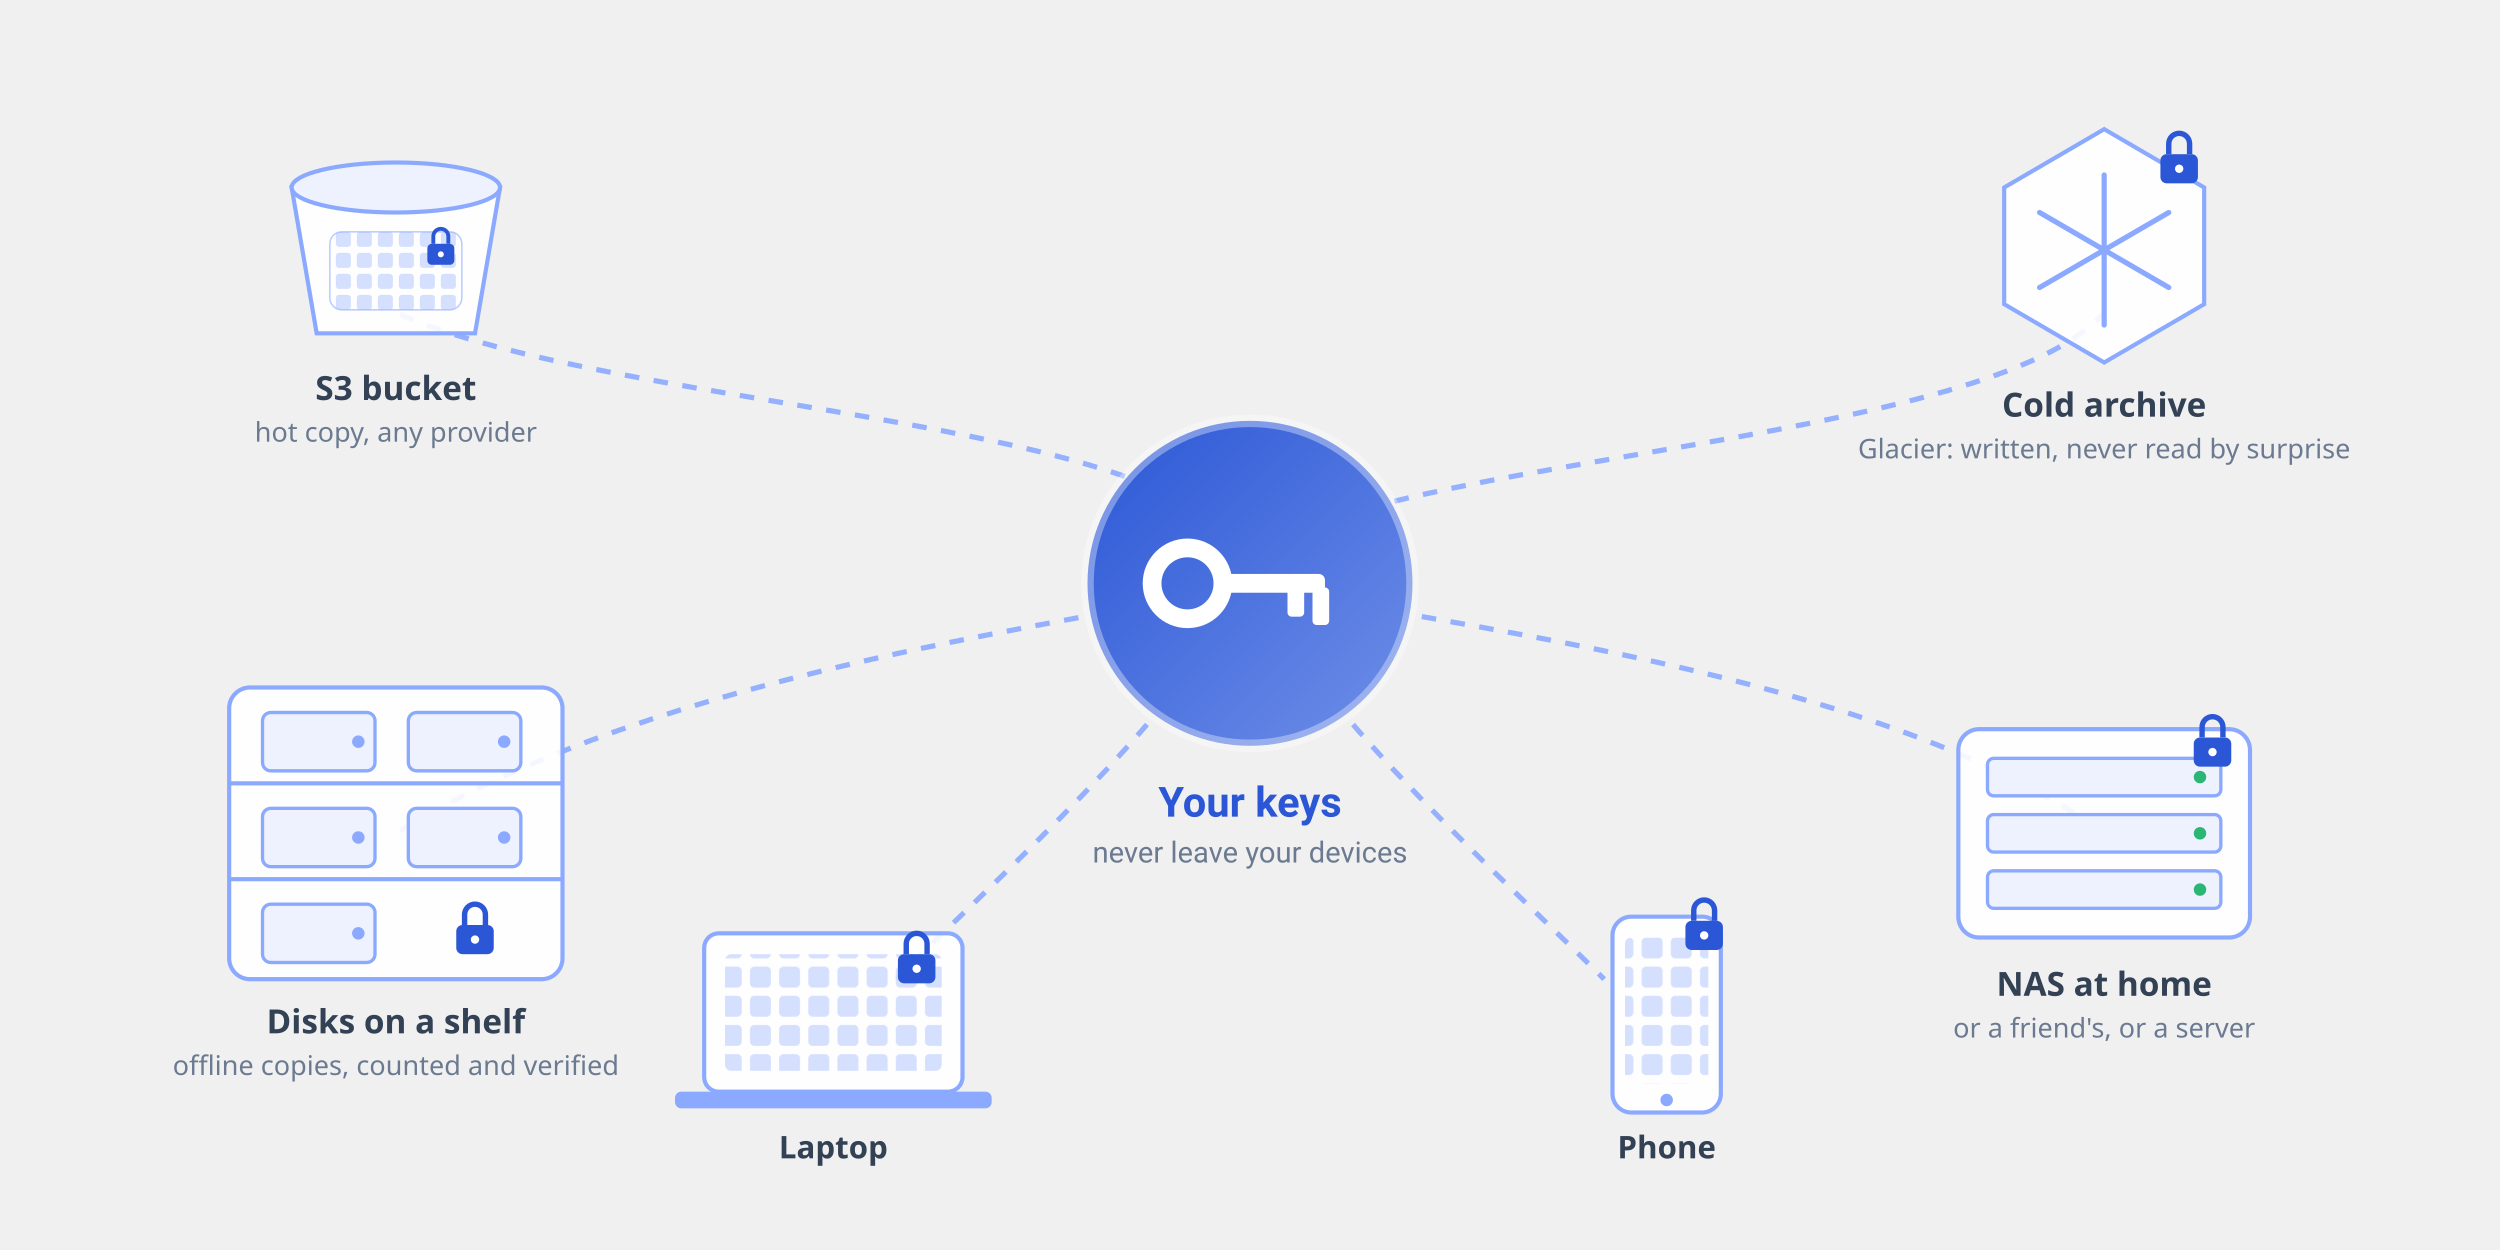
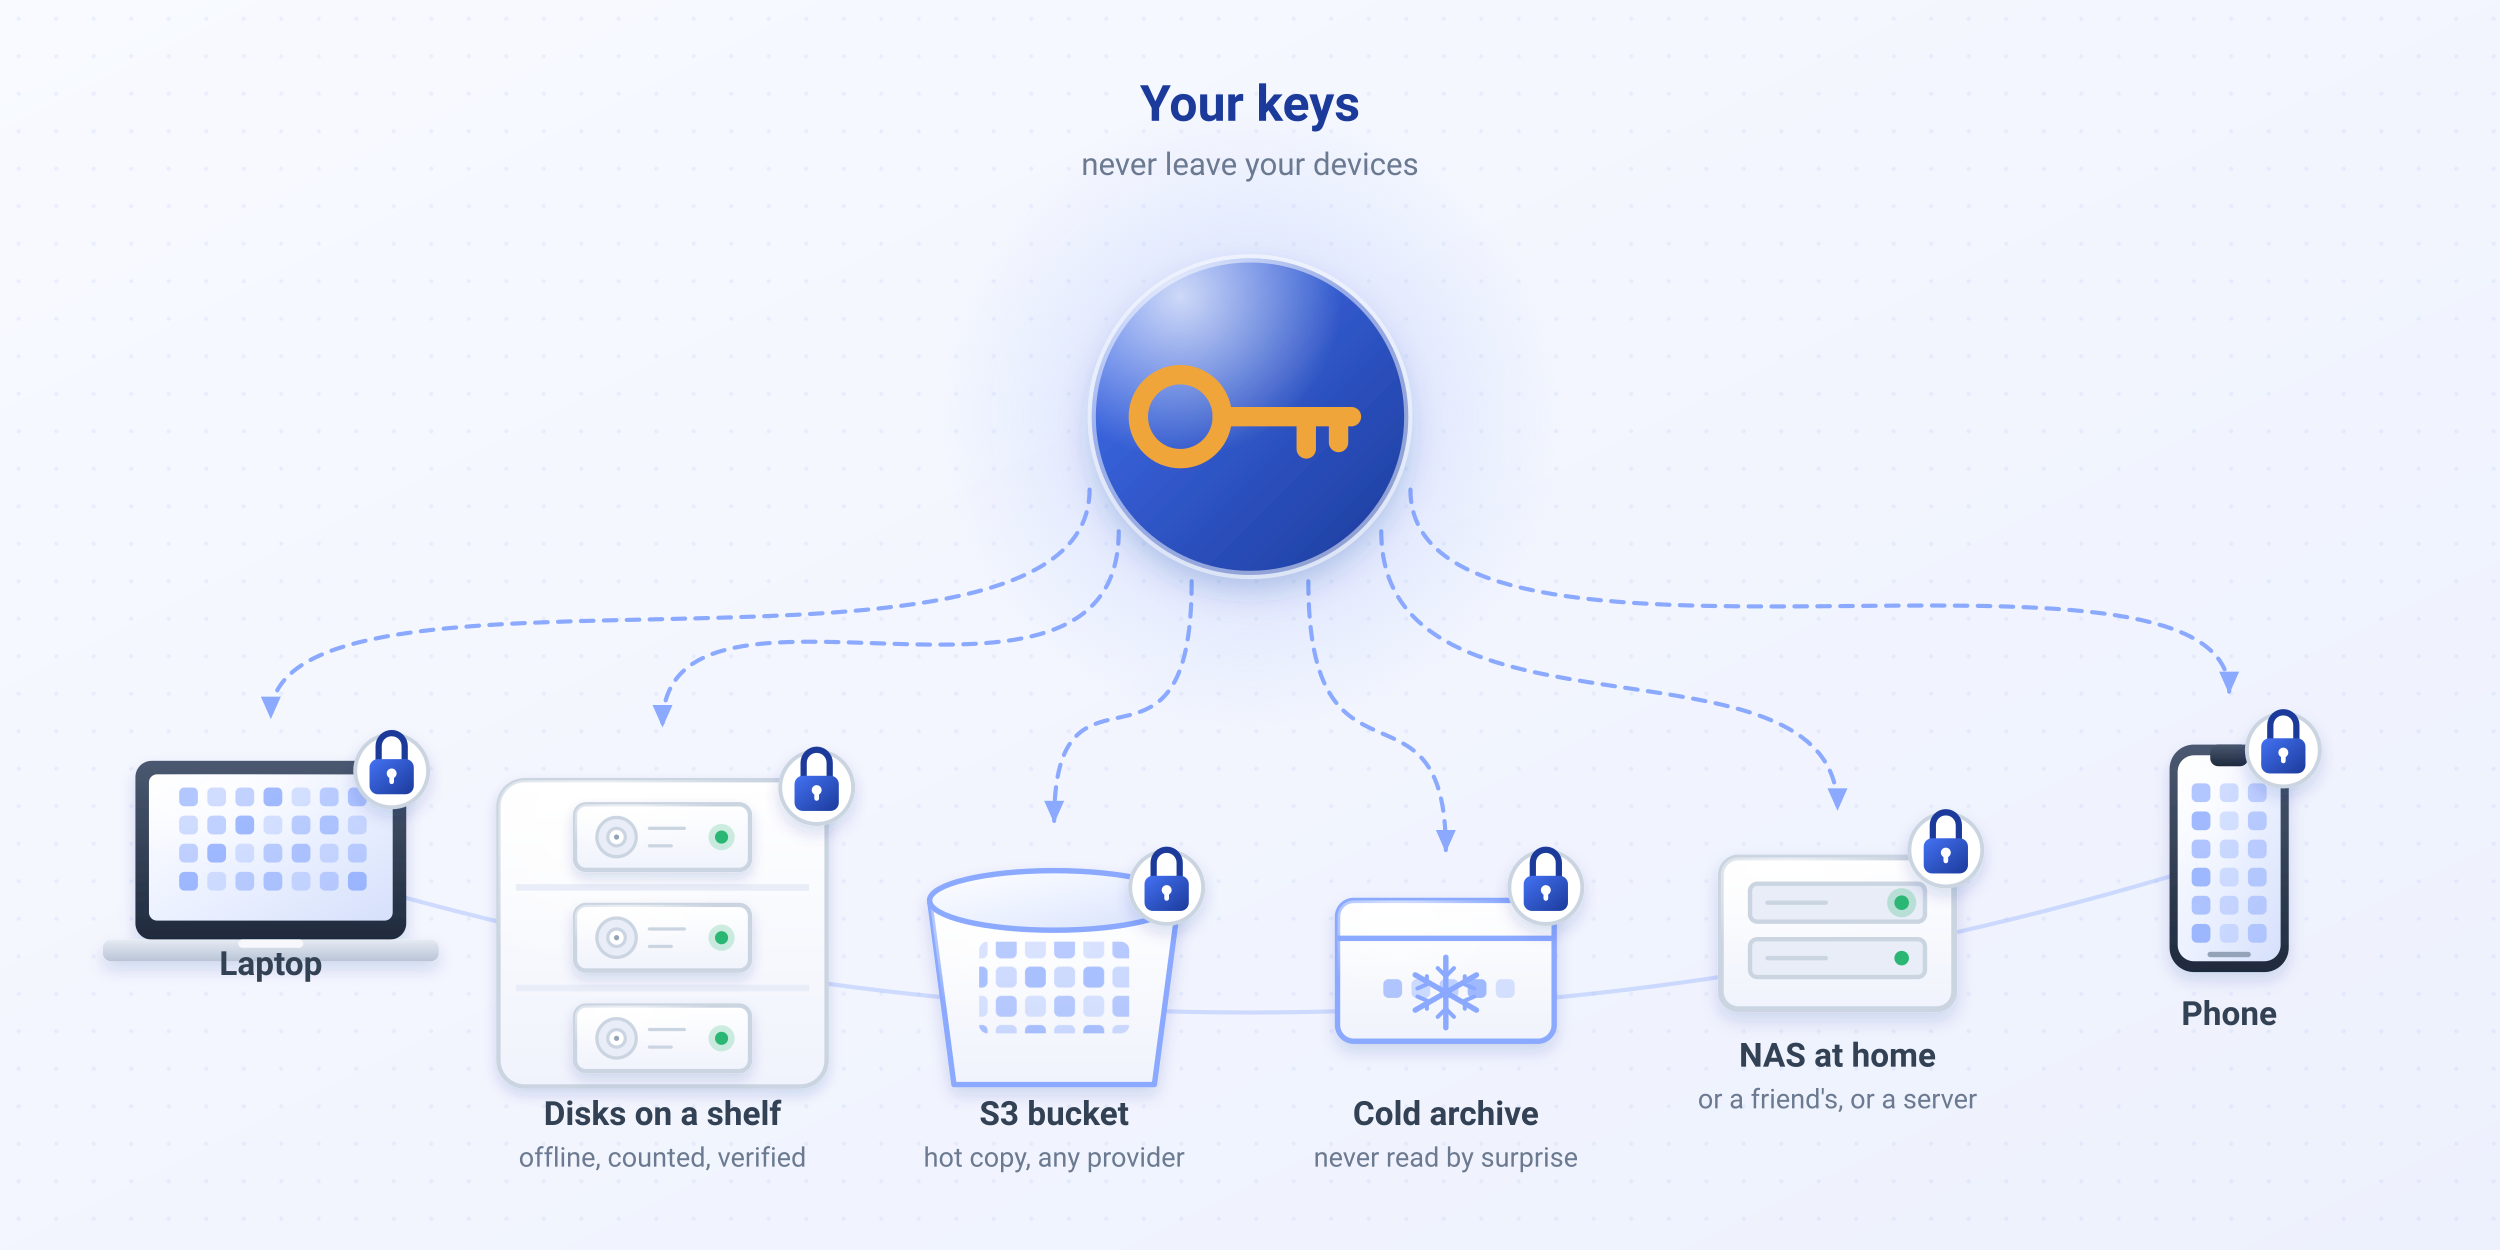
<svg xmlns="http://www.w3.org/2000/svg" viewBox="0 0 1200 600" width="1200" height="600" role="img" aria-labelledby="t d">
  <defs>
-     <linearGradient id="g" x1="0" y1="0" x2="1" y2="1">
-       <stop offset="0" stop-color="#2b57d6" />
-       <stop offset="1" stop-color="#6f8fe8" />
-     </linearGradient>
-     <pattern id="blocks" width="14" height="14" patternUnits="userSpaceOnUse">
-       <rect x="2" y="2" width="10" height="10" rx="2" fill="#8aa9ff" fill-opacity="0.35" />
+     <radialGradient id="glow" cx=".5" cy=".5" r=".5">
+       <stop offset="0" stop-color="#8aa9ff" stop-opacity=".55" />
+       <stop offset=".55" stop-color="#8aa9ff" stop-opacity=".16" />
+       <stop offset="1" stop-color="#8aa9ff" stop-opacity="0" />
+     </radialGradient>
+     <filter id="shx" x="-30%" y="-30%" width="160%" height="180%">
+       <feDropShadow dx="0" dy="8" stdDeviation="8" flood-color="#1b3a9a" flood-opacity=".22" />
+     </filter>
+     <linearGradient id="bg" x1="0" y1="0" x2="1" y2="1">
+       <stop offset="0" stop-color="#f8faff" />
+       <stop offset="1" stop-color="#edf1fd" />
+     </linearGradient>
+     <pattern id="dots" width="18" height="18" patternUnits="userSpaceOnUse">
+       <circle cx="9" cy="9" r="1" fill="#2b57d6" fill-opacity=".07" />
+     </pattern>
+     <linearGradient id="pg" x1="0" y1="0" x2="1" y2="1">
+       <stop offset="0" stop-color="#4472f4" />
+       <stop offset="1" stop-color="#1b3a9a" />
+     </linearGradient>
+     <linearGradient id="wg" x1="0" y1="0" x2="0" y2="1">
+       <stop offset="0" stop-color="#ffffff" />
+       <stop offset="1" stop-color="#f0f3fc" />
+     </linearGradient>
+     <linearGradient id="sg" x1="0" y1="0" x2="1" y2="1">
+       <stop offset="0" stop-color="#ffffff" />
+       <stop offset=".55" stop-color="#eaf0ff" />
+       <stop offset="1" stop-color="#d6e0fb" />
+     </linearGradient>
+     <linearGradient id="dg" x1="0" y1="0" x2="0" y2="1">
+       <stop offset="0" stop-color="#4a5970" />
+       <stop offset="1" stop-color="#1f2a3d" />
+     </linearGradient>
+     <linearGradient id="mg" x1="0" y1="0" x2="0" y2="1">
+       <stop offset="0" stop-color="#e6ebf3" />
+       <stop offset="1" stop-color="#b9c4d6" />
+     </linearGradient>
+     <radialGradient id="hl" cx=".28" cy=".12" r=".85">
+       <stop offset="0" stop-color="#fff" stop-opacity=".75" />
+       <stop offset=".6" stop-color="#fff" stop-opacity="0" />
+     </radialGradient>
+     <radialGradient id="cg" gradientUnits="userSpaceOnUse" cx="-14" cy="-26" r="72">
+       <stop offset="0" stop-color="#ffffff" />
+       <stop offset="1" stop-color="#e6ecfc" />
+     </radialGradient>
+     <filter id="sh" x="-20%" y="-20%" width="140%" height="170%">
+       <feDropShadow dx="0" dy="3" stdDeviation="3" flood-color="#1b3a9a" flood-opacity=".15" />
+     </filter>
+     <marker id="ah" viewBox="0 0 10 10" refX="8" refY="5" markerWidth="6" markerHeight="6" orient="auto-start-reverse">
+       <path d="M0 1 L9 5 L0 9 z" fill="#8aa9ff" />
+     </marker>
+     <marker id="ahp" viewBox="0 0 10 10" refX="8" refY="5" markerWidth="6" markerHeight="6" orient="auto-start-reverse">
+       <path d="M0 1 L9 5 L0 9 z" fill="#2b57d6" />
+     </marker>
+     <pattern id="cb" width="28" height="28" patternUnits="userSpaceOnUse">
+       <rect x="2" y="2" width="10" height="10" rx="2.5" fill="#8aa9ff" fill-opacity=".6" />
+       <rect x="16" y="2" width="10" height="10" rx="2.5" fill="#8aa9ff" fill-opacity=".32" />
+       <rect x="2" y="16" width="10" height="10" rx="2.5" fill="#8aa9ff" fill-opacity=".4" />
+       <rect x="16" y="16" width="10" height="10" rx="2.5" fill="#8aa9ff" fill-opacity=".72" />
    </pattern>
    <g id="lock">
-       <rect x="-9" y="-2" width="18" height="14" rx="3" fill="#2b57d6" />
-       <path d="M-5 -2 V-7 a5 5 0 0 1 10 0 V-2" fill="none" stroke="#2b57d6" stroke-width="2.6" />
-       <circle cx="0" cy="5" r="2" fill="#ffffff" />
-     </g>
-     <g id="enc">
-       <rect x="-44" y="-26" width="88" height="52" rx="8" fill="url(#blocks)" stroke="#8aa9ff" stroke-opacity="0.6" />
-       <use href="#lock" x="30" y="-16" />
+       <path d="M-5 -1 V-6.5 a5 5 0 0 1 10 0 V-1" fill="none" stroke="#1b3a9a" stroke-width="2.4" stroke-linecap="round" />
+       <rect x="-8.5" y="-1.5" width="17" height="13.5" rx="3.2" fill="url(#pg)" />
+       <circle cy="4" r="1.9" fill="#fff" />
+       <rect x="-.9" y="4.5" width="1.8" height="3.6" rx=".9" fill="#fff" />
+     </g>
+     <g id="lockb">
+       <circle r="14" fill="#fff" stroke="#cbd5e1" stroke-width="1.5" filter="url(#sh)" />
+       <use href="#lock" y="-3" />
+     </g>
+     <g id="key" fill="none" stroke="#f0a53a" stroke-width="3" stroke-linecap="round" stroke-linejoin="round">
+       <circle cx="-9.5" r="6.5" />
+       <path d="M-3 0 H17 M10 0 v5 M15 0 v4" />
+     </g>
+     <g id="laptop" filter="url(#sh)">
+       <rect x="-50" y="-36" width="100" height="66" rx="6" fill="url(#dg)" />
+       <rect x="-45" y="-31" width="90" height="54" rx="3" fill="url(#sg)" />
+       <rect x="-45" y="-31" width="90" height="54" rx="3" fill="url(#hl)" />
+       <rect x="-62" y="30" width="124" height="8" rx="3" fill="url(#mg)" />
+       <rect x="-12" y="30" width="24" height="3" rx="1.5" fill="#f6f8fc" />
+     </g>
+     <g id="phone" filter="url(#sh)">
+       <rect x="-22" y="-42" width="44" height="84" rx="9" fill="url(#dg)" />
+       <rect x="-19" y="-38" width="38" height="76" rx="6" fill="url(#sg)" />
+       <rect x="-19" y="-38" width="38" height="76" rx="6" fill="url(#hl)" />
+       <rect x="-7" y="-42" width="14" height="8" rx="3" fill="url(#dg)" />
+       <rect x="-8" y="34.5" width="16" height="2" rx="1" fill="#94a3b8" />
+     </g>
+     <g id="disk" filter="url(#sh)">
+       <rect x="-40" y="-15" width="80" height="30" rx="5" fill="url(#wg)" stroke="#cbd5e1" stroke-width="2" />
+       <rect x="-40" y="-15" width="80" height="30" rx="5" fill="url(#hl)" />
+       <circle cx="-21" r="9" fill="#e8edf7" stroke="#cbd5e1" stroke-width="1.5" />
+       <circle cx="-21" r="4" fill="#fff" stroke="#cbd5e1" stroke-width="1.5" />
+       <circle cx="-21" r="1.2" fill="#94a3b8" />
+       <path d="M-6 -4 h16 M-6 4 h10" stroke="#cbd5e1" stroke-width="1.5" stroke-linecap="round" />
+       <circle cx="27" r="6" fill="#2bb673" fill-opacity=".22" />
+       <circle cx="27" r="3" fill="#2bb673" />
+     </g>
+     <g id="nas" filter="url(#sh)">
+       <rect x="-40" y="-26" width="80" height="52" rx="6" fill="url(#wg)" stroke="#cbd5e1" stroke-width="2" />
+       <rect x="-40" y="-26" width="80" height="52" rx="6" fill="url(#hl)" />
+       <rect x="-30" y="-17" width="60" height="13" rx="2.5" fill="#e8edf7" stroke="#cbd5e1" stroke-width="1.5" />
+       <rect x="-30" y="2" width="60" height="13" rx="2.5" fill="#e8edf7" stroke="#cbd5e1" stroke-width="1.5" />
+       <path d="M-24 -10.5 h20 M-24 8.5 h20" stroke="#cbd5e1" stroke-width="1.5" stroke-linecap="round" />
+       <circle cx="22" cy="-10.5" r="5" fill="#2bb673" fill-opacity=".25" />
+       <circle cx="22" cy="-10.5" r="2.5" fill="#2bb673" />
+       <circle cx="22" cy="8.5" r="2.5" fill="#2bb673" />
+     </g>
+     <g id="snow" fill="none" stroke="#8aa9ff" stroke-linecap="round" stroke-linejoin="round">
+       <path d="M0 -13 V13 M-11.3 -6.5 L11.3 6.5 M-11.3 6.5 L11.3 -6.5" stroke-width="2" />
+       <path d="M-3 -9 L0 -6 L3 -9 M-3 9 L0 6 L3 9 M-10.5 -1.5 L-7 -3 L-7 -6 M10.5 1.5 L7 3 L7 6 M-10.5 1.5 L-7 3 L-7 6 M10.5 -1.5 L7 -3 L7 -6" stroke-width="1.5" />
+     </g>
+     <g id="archive" filter="url(#sh)">
+       <rect x="-40" y="-26" width="80" height="52" rx="6" fill="url(#wg)" stroke="#8aa9ff" stroke-width="2" />
+       <rect x="-40" y="-26" width="80" height="52" rx="6" fill="url(#hl)" />
+       <path d="M-40 -12 H40" stroke="#8aa9ff" stroke-width="2" />
+       <use href="#snow" y="8" />
+     </g>
+     <g id="bucket" filter="url(#sh)">
+       <path d="M-46 -26 L-37 42 H37 L46 -26z" fill="url(#wg)" stroke="#8aa9ff" stroke-width="2" stroke-linejoin="round" />
+       <path d="M-46 -26 L-37 42 H37 L46 -26z" fill="url(#hl)" />
+       <ellipse cx="0" cy="-26" rx="46" ry="11" fill="url(#sg)" stroke="#8aa9ff" stroke-width="2" />
+     </g>
+     <g id="shelf">
+       <rect x="-75" y="-70" width="150" height="140" rx="12" fill="url(#wg)" stroke="#cbd5e1" stroke-width="2" filter="url(#sh)" />
+       <rect x="-75" y="-70" width="150" height="140" rx="12" fill="url(#hl)" />
+       <path d="M-67 -21 H67 M-67 25 H67" stroke="#e8edf7" stroke-width="3" />
+       <use href="#disk" y="-44" />
+       <use href="#disk" y="2" />
+       <use href="#disk" y="48" />
    </g>
  </defs>
-   <g stroke="#8aa9ff" stroke-width="2.5" stroke-dasharray="7 7" fill="none" opacity="0.9">
-     <path d="M600 280 C 600 200, 300 200, 190 150" />
-     <path d="M600 280 C 600 220, 950 220, 1010 150" />
-     <path d="M600 280 C 520 300, 320 320, 190 400" />
-     <path d="M600 280 C 680 300, 900 320, 1010 400" />
-     <path d="M600 280 C 560 350, 480 420, 430 470" />
-     <path d="M600 280 C 640 350, 720 420, 770 470" />
-   </g>
-   <g transform="translate(600 280)">
-     <circle r="78" fill="url(#g)" />
-     <circle r="78" fill="none" stroke="#ffffff" stroke-opacity="0.35" stroke-width="6" />
-     <g fill="#ffffff" transform="translate(-30 0)">
-       <circle cx="0" cy="0" r="17" fill="none" stroke="#ffffff" stroke-width="9" />
-       <rect x="14" y="-4.5" width="52" height="9" rx="3" />
-       <rect x="48" y="2" width="8" height="14" rx="2" />
-       <rect x="60" y="2" width="8" height="18" rx="2" />
-     </g>
-     <text y="112" text-anchor="middle" font-family="system-ui, -apple-system, Segoe UI, Roboto, Helvetica, Arial, sans-serif" font-size="20" font-weight="700" fill="#2b57d6">Your keys</text>
-     <text y="134" text-anchor="middle" font-family="system-ui, -apple-system, Segoe UI, Roboto, Helvetica, Arial, sans-serif" font-size="14" fill="#6b7a90">never leave your devices</text>
-   </g>
-   <g transform="translate(190 120)">
-     <path d="M-50 -30 h100 l-12 70 h-76 z" fill="#ffffff" fill-opacity="0.9" stroke="#8aa9ff" stroke-width="2" />
-     <ellipse cx="0" cy="-30" rx="50" ry="12" fill="#eef2ff" stroke="#8aa9ff" stroke-width="2" />
-     <use href="#enc" transform="translate(0 10) scale(0.72)" />
-     <text y="72" text-anchor="middle" font-family="system-ui, sans-serif" font-size="16" font-weight="600" fill="#334155">S3 bucket</text>
-     <text y="92" text-anchor="middle" font-family="system-ui, sans-serif" font-size="13" fill="#6b7a90">hot copy, any provider</text>
-   </g>
-   <g transform="translate(1010 120)">
-     <path d="M0 -58 l48 28 v56 l-48 28 l-48 -28 v-56 z" fill="#ffffff" fill-opacity="0.9" stroke="#8aa9ff" stroke-width="2" />
-     <g stroke="#8aa9ff" stroke-width="2.5" stroke-linecap="round">
-       <path d="M0 -36 v72 M-31 -18 l62 36 M-31 18 l62 -36" />
-     </g>
-     <use href="#lock" x="36" y="-44" />
-     <text y="80" text-anchor="middle" font-family="system-ui, sans-serif" font-size="16" font-weight="600" fill="#334155">Cold archive</text>
-     <text y="100" text-anchor="middle" font-family="system-ui, sans-serif" font-size="13" fill="#6b7a90">Glacier: written, never read by surprise</text>
-   </g>
-   <g transform="translate(190 400)">
-     <rect x="-80" y="-70" width="160" height="140" rx="10" fill="#ffffff" fill-opacity="0.9" stroke="#8aa9ff" stroke-width="2" />
-     <line x1="-80" y1="-24" x2="80" y2="-24" stroke="#8aa9ff" stroke-width="2" />
-     <line x1="-80" y1="22" x2="80" y2="22" stroke="#8aa9ff" stroke-width="2" />
-     <g fill="#eef2ff" stroke="#8aa9ff" stroke-width="1.6">
-       <rect x="-64" y="-58" width="54" height="28" rx="4" />
-       <rect x="6" y="-58" width="54" height="28" rx="4" />
-       <rect x="-64" y="-12" width="54" height="28" rx="4" />
-       <rect x="6" y="-12" width="54" height="28" rx="4" />
-       <rect x="-64" y="34" width="54" height="28" rx="4" />
-     </g>
-     <g fill="#8aa9ff">
-       <circle cx="-18" cy="-44" r="3" />
-       <circle cx="52" cy="-44" r="3" />
-       <circle cx="-18" cy="2" r="3" />
-       <circle cx="52" cy="2" r="3" />
-       <circle cx="-18" cy="48" r="3" />
-     </g>
-     <use href="#lock" x="38" y="46" />
-     <text y="96" text-anchor="middle" font-family="system-ui, sans-serif" font-size="16" font-weight="600" fill="#334155">Disks on a shelf</text>
-     <text y="116" text-anchor="middle" font-family="system-ui, sans-serif" font-size="13" fill="#6b7a90">offline copies, counted and verified</text>
-   </g>
-   <g transform="translate(1010 400)">
-     <rect x="-70" y="-50" width="140" height="100" rx="10" fill="#ffffff" fill-opacity="0.9" stroke="#8aa9ff" stroke-width="2" />
-     <g fill="#eef2ff" stroke="#8aa9ff" stroke-width="1.6">
-       <rect x="-56" y="-36" width="112" height="18" rx="3" />
-       <rect x="-56" y="-9" width="112" height="18" rx="3" />
-       <rect x="-56" y="18" width="112" height="18" rx="3" />
-     </g>
-     <g fill="#2bb673">
-       <circle cx="46" cy="-27" r="3" />
-       <circle cx="46" cy="0" r="3" />
-       <circle cx="46" cy="27" r="3" />
-     </g>
-     <use href="#lock" x="52" y="-44" />
-     <text y="78" text-anchor="middle" font-family="system-ui, sans-serif" font-size="16" font-weight="600" fill="#334155">NAS at home</text>
-     <text y="98" text-anchor="middle" font-family="system-ui, sans-serif" font-size="13" fill="#6b7a90">or a friend's, or a server</text>
-   </g>
-   <g transform="translate(400 490)">
-     <rect x="-62" y="-42" width="124" height="76" rx="7" fill="#ffffff" fill-opacity="0.9" stroke="#8aa9ff" stroke-width="2" />
-     <rect x="-52" y="-32" width="104" height="56" rx="3" fill="url(#blocks)" />
-     <rect x="-76" y="34" width="152" height="8" rx="3" fill="#8aa9ff" />
-     <use href="#lock" x="40" y="-30" />
-     <text y="66" text-anchor="middle" font-family="system-ui, sans-serif" font-size="15" font-weight="600" fill="#334155">Laptop</text>
-   </g>
-   <g transform="translate(800 490)">
-     <rect x="-26" y="-50" width="52" height="94" rx="9" fill="#ffffff" fill-opacity="0.9" stroke="#8aa9ff" stroke-width="2" />
-     <rect x="-20" y="-40" width="40" height="70" rx="3" fill="url(#blocks)" />
-     <circle cy="38" r="3" fill="#8aa9ff" />
-     <use href="#lock" x="18" y="-46" />
-     <text y="66" text-anchor="middle" font-family="system-ui, sans-serif" font-size="15" font-weight="600" fill="#334155">Phone</text>
-   </g>
+   <style>text{font-family:system-ui,-apple-system,'Segoe UI',Roboto,Helvetica,Arial,sans-serif}.t{font-size:14px;font-weight:600;fill:#334155}.s{font-size:12px;fill:#6b7a90}.n{font-size:12px;fill:#334155}.w{font-size:12px;font-weight:600;fill:#fff}.d{stroke:#8aa9ff;stroke-width:2;stroke-dasharray:6 5;fill:none;stroke-linecap:round;marker-end:url(#ah)}.dd{stroke:#8aa9ff;stroke-width:2;stroke-dasharray:6 5;fill:none;stroke-linecap:round;marker-end:url(#ah);marker-start:url(#ah)}.l{stroke:#2b57d6;stroke-width:2;fill:none;stroke-linecap:round;marker-end:url(#ahp);marker-start:url(#ahp)}.tr{stroke:#cbd5e1;stroke-width:2;stroke-dasharray:7 6;fill:none;stroke-linecap:round}.m{text-anchor:middle}.e{text-anchor:end}</style>
+   <rect width="1200" height="600" fill="url(#bg)" />
+   <rect width="1200" height="600" fill="url(#dots)" />
+   <path d="M130 412 Q 600 560 1070 412" fill="none" stroke="#8aa9ff" stroke-opacity=".35" stroke-width="2" />
+   <path class="d" d="M523 235 C 523 345, 130 254, 130 344" />
+   <path class="d" d="M537 255 C 537 365, 318 258, 318 348" />
+   <path class="d" d="M572 279 C 572 389, 506 304, 506 394" />
+   <path class="d" d="M628 279 C 628 389, 694 318, 694 408" />
+   <path class="d" d="M663 255 C 663 365, 882 298, 882 388" />
+   <path class="d" d="M677 235 C 677 345, 1070 242, 1070 332" />
+   <use href="#laptop" transform="translate(130 412) scale(1.3)" />
+   <text x="130" y="468" class="m" style="font-size:16px;font-weight:600;fill:#334155">Laptop</text>
+   <use href="#shelf" transform="translate(318 448) scale(1.05)" />
+   <text x="318" y="540" class="m" style="font-size:16px;font-weight:600;fill:#334155">Disks on a shelf</text>
+   <text x="318" y="560" class="m" style="font-size:13px;font-weight:400;fill:#6b7a90">offline, counted, verified</text>
+   <use href="#bucket" transform="translate(506 466) scale(1.3)" />
+   <text x="506" y="540" class="m" style="font-size:16px;font-weight:600;fill:#334155">S3 bucket</text>
+   <text x="506" y="560" class="m" style="font-size:13px;font-weight:400;fill:#6b7a90">hot copy, any provider</text>
+   <use href="#archive" transform="translate(694 466) scale(1.3)" />
+   <text x="694" y="540" class="m" style="font-size:16px;font-weight:600;fill:#334155">Cold archive</text>
+   <text x="694" y="560" class="m" style="font-size:13px;font-weight:400;fill:#6b7a90">never read by surprise</text>
+   <use href="#nas" transform="translate(882 448) scale(1.4)" />
+   <text x="882" y="512" class="m" style="font-size:16px;font-weight:600;fill:#334155">NAS at home</text>
+   <text x="882" y="532" class="m" style="font-size:13px;font-weight:400;fill:#6b7a90">or a friend's, or a server</text>
+   <use href="#phone" transform="translate(1070 412) scale(1.3)" />
+   <text x="1070" y="492" class="m" style="font-size:16px;font-weight:600;fill:#334155">Phone</text>
+   <rect x="86.0" y="378.0" width="9" height="9" rx="2.5" fill="#8aa9ff" fill-opacity=".65" />
+   <rect x="99.5" y="378.0" width="9" height="9" rx="2.5" fill="#8aa9ff" fill-opacity=".38" />
+   <rect x="113.0" y="378.0" width="9" height="9" rx="2.5" fill="#8aa9ff" fill-opacity=".5" />
+   <rect x="126.5" y="378.0" width="9" height="9" rx="2.5" fill="#8aa9ff" fill-opacity=".8" />
+   <rect x="140.0" y="378.0" width="9" height="9" rx="2.5" fill="#8aa9ff" fill-opacity=".32" />
+   <rect x="153.5" y="378.0" width="9" height="9" rx="2.5" fill="#8aa9ff" fill-opacity=".55" />
+   <rect x="167.0" y="378.0" width="9" height="9" rx="2.5" fill="#8aa9ff" fill-opacity=".65" />
+   <rect x="86.0" y="391.5" width="9" height="9" rx="2.5" fill="#8aa9ff" fill-opacity=".38" />
+   <rect x="99.5" y="391.5" width="9" height="9" rx="2.5" fill="#8aa9ff" fill-opacity=".5" />
+   <rect x="113.0" y="391.5" width="9" height="9" rx="2.5" fill="#8aa9ff" fill-opacity=".8" />
+   <rect x="126.5" y="391.5" width="9" height="9" rx="2.5" fill="#8aa9ff" fill-opacity=".32" />
+   <rect x="140.0" y="391.5" width="9" height="9" rx="2.5" fill="#8aa9ff" fill-opacity=".55" />
+   <rect x="153.5" y="391.5" width="9" height="9" rx="2.5" fill="#8aa9ff" fill-opacity=".65" />
+   <rect x="167.0" y="391.5" width="9" height="9" rx="2.5" fill="#8aa9ff" fill-opacity=".38" />
+   <rect x="86.0" y="405.0" width="9" height="9" rx="2.5" fill="#8aa9ff" fill-opacity=".5" />
+   <rect x="99.5" y="405.0" width="9" height="9" rx="2.5" fill="#8aa9ff" fill-opacity=".8" />
+   <rect x="113.0" y="405.0" width="9" height="9" rx="2.5" fill="#8aa9ff" fill-opacity=".32" />
+   <rect x="126.5" y="405.0" width="9" height="9" rx="2.5" fill="#8aa9ff" fill-opacity=".55" />
+   <rect x="140.0" y="405.0" width="9" height="9" rx="2.5" fill="#8aa9ff" fill-opacity=".65" />
+   <rect x="153.5" y="405.0" width="9" height="9" rx="2.5" fill="#8aa9ff" fill-opacity=".38" />
+   <rect x="167.0" y="405.0" width="9" height="9" rx="2.5" fill="#8aa9ff" fill-opacity=".5" />
+   <rect x="86.0" y="418.5" width="9" height="9" rx="2.5" fill="#8aa9ff" fill-opacity=".8" />
+   <rect x="99.5" y="418.5" width="9" height="9" rx="2.5" fill="#8aa9ff" fill-opacity=".32" />
+   <rect x="113.0" y="418.5" width="9" height="9" rx="2.5" fill="#8aa9ff" fill-opacity=".55" />
+   <rect x="126.5" y="418.5" width="9" height="9" rx="2.5" fill="#8aa9ff" fill-opacity=".65" />
+   <rect x="140.0" y="418.5" width="9" height="9" rx="2.5" fill="#8aa9ff" fill-opacity=".38" />
+   <rect x="153.5" y="418.5" width="9" height="9" rx="2.5" fill="#8aa9ff" fill-opacity=".5" />
+   <rect x="167.0" y="418.5" width="9" height="9" rx="2.5" fill="#8aa9ff" fill-opacity=".8" />
+   <rect x="1052.0" y="376.0" width="9" height="9" rx="2.5" fill="#8aa9ff" fill-opacity=".65" />
+   <rect x="1065.5" y="376.0" width="9" height="9" rx="2.5" fill="#8aa9ff" fill-opacity=".38" />
+   <rect x="1079.0" y="376.0" width="9" height="9" rx="2.5" fill="#8aa9ff" fill-opacity=".5" />
+   <rect x="1052.0" y="389.5" width="9" height="9" rx="2.5" fill="#8aa9ff" fill-opacity=".8" />
+   <rect x="1065.5" y="389.5" width="9" height="9" rx="2.5" fill="#8aa9ff" fill-opacity=".32" />
+   <rect x="1079.0" y="389.5" width="9" height="9" rx="2.5" fill="#8aa9ff" fill-opacity=".55" />
+   <rect x="1052.0" y="403.0" width="9" height="9" rx="2.5" fill="#8aa9ff" fill-opacity=".65" />
+   <rect x="1065.5" y="403.0" width="9" height="9" rx="2.5" fill="#8aa9ff" fill-opacity=".38" />
+   <rect x="1079.0" y="403.0" width="9" height="9" rx="2.5" fill="#8aa9ff" fill-opacity=".5" />
+   <rect x="1052.0" y="416.5" width="9" height="9" rx="2.5" fill="#8aa9ff" fill-opacity=".8" />
+   <rect x="1065.5" y="416.5" width="9" height="9" rx="2.5" fill="#8aa9ff" fill-opacity=".32" />
+   <rect x="1079.0" y="416.5" width="9" height="9" rx="2.5" fill="#8aa9ff" fill-opacity=".55" />
+   <rect x="1052.0" y="430.0" width="9" height="9" rx="2.5" fill="#8aa9ff" fill-opacity=".65" />
+   <rect x="1065.5" y="430.0" width="9" height="9" rx="2.5" fill="#8aa9ff" fill-opacity=".38" />
+   <rect x="1079.0" y="430.0" width="9" height="9" rx="2.5" fill="#8aa9ff" fill-opacity=".5" />
+   <rect x="1052.0" y="443.5" width="9" height="9" rx="2.5" fill="#8aa9ff" fill-opacity=".8" />
+   <rect x="1065.5" y="443.5" width="9" height="9" rx="2.5" fill="#8aa9ff" fill-opacity=".32" />
+   <rect x="1079.0" y="443.5" width="9" height="9" rx="2.5" fill="#8aa9ff" fill-opacity=".55" />
+   <rect x="470" y="452" width="72" height="44" rx="4" fill="url(#cb)" />
+   <rect x="664.0" y="470.0" width="9" height="9" rx="2.5" fill="#8aa9ff" fill-opacity=".65" />
+   <rect x="677.5" y="470.0" width="9" height="9" rx="2.5" fill="#8aa9ff" fill-opacity=".38" />
+   <rect x="691.0" y="470.0" width="9" height="9" rx="2.5" fill="#8aa9ff" fill-opacity=".5" />
+   <rect x="704.5" y="470.0" width="9" height="9" rx="2.5" fill="#8aa9ff" fill-opacity=".8" />
+   <rect x="718.0" y="470.0" width="9" height="9" rx="2.5" fill="#8aa9ff" fill-opacity=".32" />
+   <use href="#lockb" transform="translate(188 370) scale(1.25)" />
+   <use href="#lockb" transform="translate(392 378) scale(1.25)" />
+   <use href="#lockb" transform="translate(560 426) scale(1.25)" />
+   <use href="#lockb" transform="translate(742 426) scale(1.25)" />
+   <use href="#lockb" transform="translate(934 408) scale(1.25)" />
+   <use href="#lockb" transform="translate(1096 360) scale(1.25)" />
+   <circle cx="600" cy="200" r="150" fill="url(#glow)" />
+   <circle cx="600" cy="200" r="76" fill="url(#pg)" filter="url(#shx)" />
+   <circle cx="600" cy="200" r="76" fill="url(#hl)" />
+   <circle cx="600" cy="200" r="76" fill="none" stroke="#fff" stroke-opacity=".5" stroke-width="4" />
+   <use href="#key" transform="translate(596 200) scale(3.1)" />
+   <text x="600" y="58" class="m" style="font-size:24px;font-weight:700;fill:#1b3a9a">Your keys</text>
+   <text x="600" y="84" class="m" style="font-size:15px;font-weight:400;fill:#6b7a90">never leave your devices</text>
</svg>
